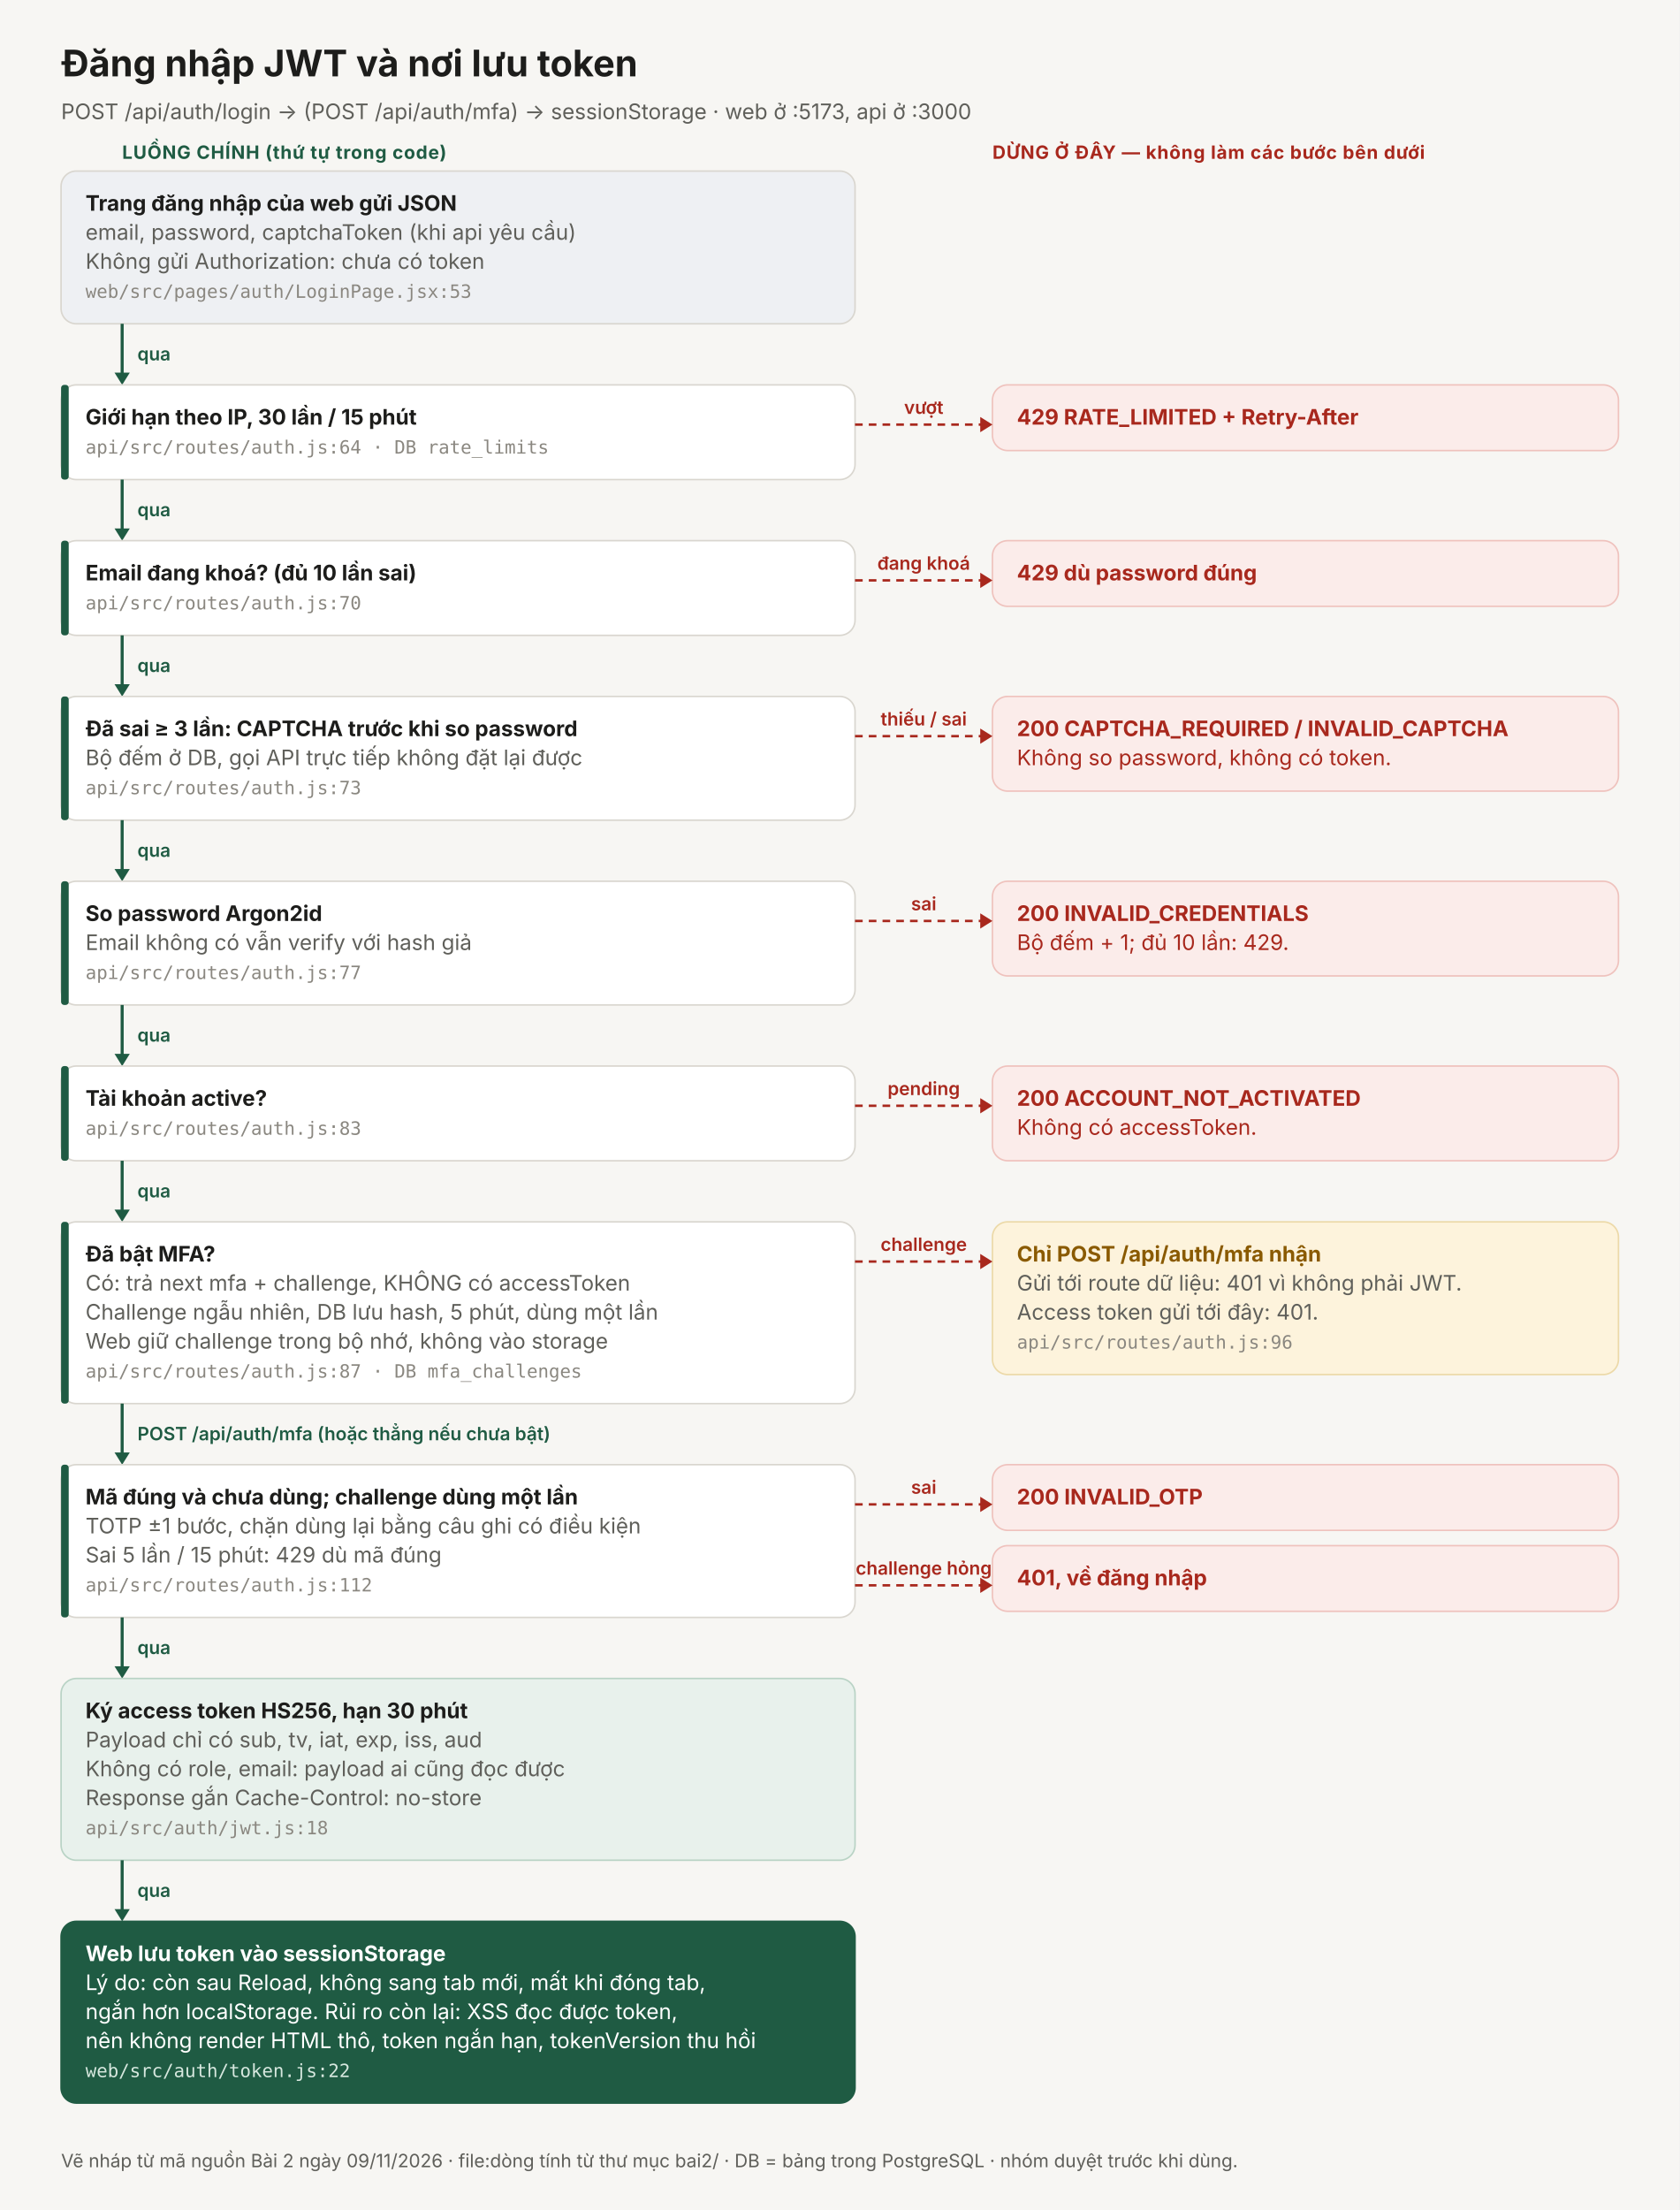
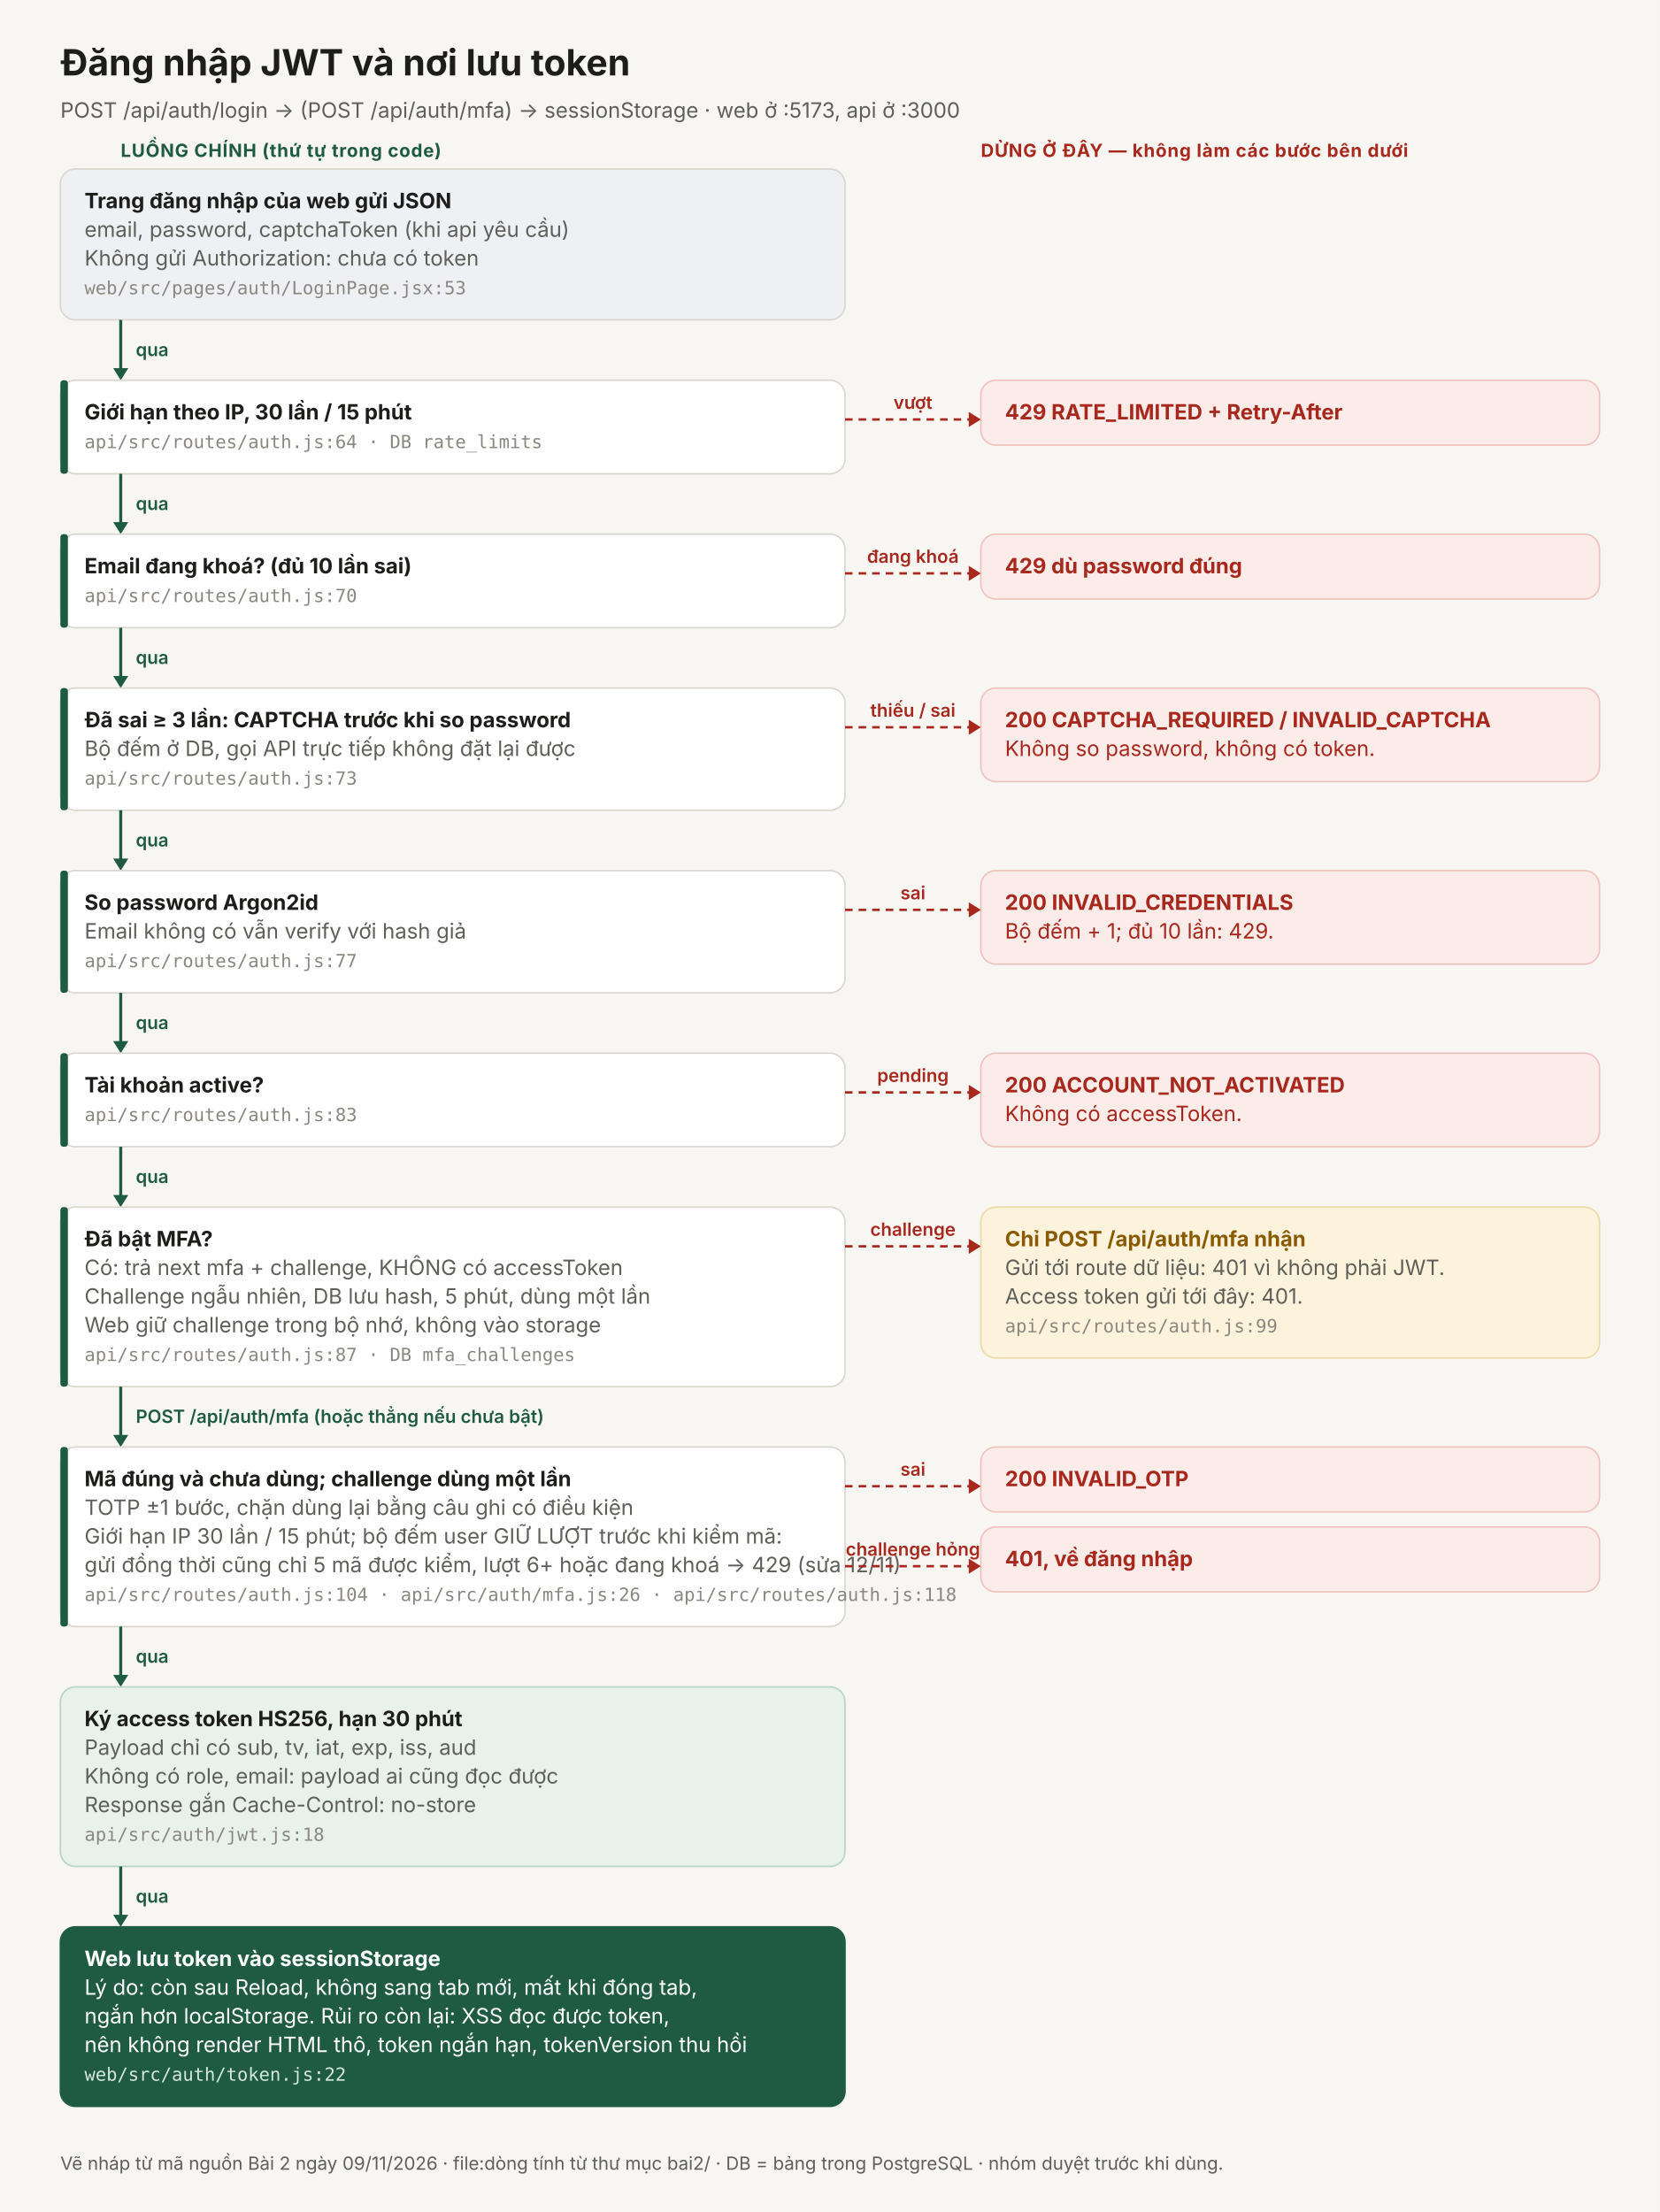
- <svg xmlns="http://www.w3.org/2000/svg" viewBox="0 0 1100 1447" width="1100" height="1447" font-family="'Be Vietnam Pro', system-ui, -apple-system, 'Segoe UI', sans-serif" font-size="14">
-   <rect width="1100" height="1447" fill="#f7f6f3" />
+ <svg xmlns="http://www.w3.org/2000/svg" viewBox="0 0 1100 1466" width="1100" height="1466" font-family="'Be Vietnam Pro', system-ui, -apple-system, 'Segoe UI', sans-serif" font-size="14">
+   <rect width="1100" height="1466" fill="#f7f6f3" />
  <text x="40" y="50" font-size="24" font-weight="700" fill="#1d1d1b">Đăng nhập JWT và nơi lưu token</text>
  <text x="40" y="78" fill="#5f5f5a">POST /api/auth/login → (POST /api/auth/mfa) → sessionStorage · web ở :5173, api ở :3000</text>
  <text x="80" y="104" font-size="12" font-weight="700" fill="#1f5b43" letter-spacing=".04em">LUỒNG CHÍNH (thứ tự trong code)</text>
  <text x="650" y="104" font-size="12" font-weight="700" fill="#a8281d" letter-spacing=".04em">DỪNG Ở ĐÂY — không làm các bước bên dưới</text>
  <rect x="40" y="112" width="520" height="100" rx="10" fill="#eef0f3" stroke="#d9d6cf" />
  <text x="56" y="138" font-weight="700" fill="#1d1d1b">Trang đăng nhập của web gửi JSON</text>
  <text x="56" y="157" fill="#5f5f5a">email, password, captchaToken (khi api yêu cầu)</text>
  <text x="56" y="176" fill="#5f5f5a">Không gửi Authorization: chưa có token</text>
  <text x="56" y="195" font-size="12" font-family="ui-monospace, SFMono-Regular, Menlo, monospace" fill="#8a8780">web/src/pages/auth/LoginPage.jsx:53</text>
  <line x1="80" y1="212" x2="80" y2="246" stroke="#1f5b43" stroke-width="2" />
  <path d="M75 244 L80 252 L85 244Z" fill="#1f5b43" />
  <text x="90" y="236" font-size="12" fill="#1f5b43" font-weight="600">qua</text>
  <rect x="40" y="252" width="520" height="62" rx="10" fill="#ffffff" stroke="#d9d6cf" />
  <rect x="40" y="252" width="5" height="62" rx="2" fill="#1f5b43" />
  <text x="56" y="278" font-weight="700" fill="#1d1d1b">Giới hạn theo IP, 30 lần / 15 phút</text>
  <text x="56" y="297" font-size="12" font-family="ui-monospace, SFMono-Regular, Menlo, monospace" fill="#8a8780">api/src/routes/auth.js:64 · DB rate_limits</text>
  <rect x="650" y="252" width="410" height="43" rx="10" fill="#fbecea" stroke="#efc2bd" />
  <text x="666" y="278" font-weight="700" fill="#a8281d">429 RATE_LIMITED + Retry-After</text>
  <line x1="560" y1="278" x2="644" y2="278" stroke="#a8281d" stroke-width="1.6" stroke-dasharray="5 4" />
  <path d="M642 273 L650 278 L642 283Z" fill="#a8281d" />
  <text x="605" y="271" font-size="12" text-anchor="middle" fill="#a8281d" font-weight="600">vượt</text>
  <line x1="80" y1="314" x2="80" y2="348" stroke="#1f5b43" stroke-width="2" />
  <path d="M75 346 L80 354 L85 346Z" fill="#1f5b43" />
  <text x="90" y="338" font-size="12" fill="#1f5b43" font-weight="600">qua</text>
  <rect x="40" y="354" width="520" height="62" rx="10" fill="#ffffff" stroke="#d9d6cf" />
  <rect x="40" y="354" width="5" height="62" rx="2" fill="#1f5b43" />
  <text x="56" y="380" font-weight="700" fill="#1d1d1b">Email đang khoá? (đủ 10 lần sai)</text>
  <text x="56" y="399" font-size="12" font-family="ui-monospace, SFMono-Regular, Menlo, monospace" fill="#8a8780">api/src/routes/auth.js:70</text>
  <rect x="650" y="354" width="410" height="43" rx="10" fill="#fbecea" stroke="#efc2bd" />
  <text x="666" y="380" font-weight="700" fill="#a8281d">429 dù password đúng</text>
  <line x1="560" y1="380" x2="644" y2="380" stroke="#a8281d" stroke-width="1.6" stroke-dasharray="5 4" />
  <path d="M642 375 L650 380 L642 385Z" fill="#a8281d" />
  <text x="605" y="373" font-size="12" text-anchor="middle" fill="#a8281d" font-weight="600">đang khoá</text>
  <line x1="80" y1="416" x2="80" y2="450" stroke="#1f5b43" stroke-width="2" />
  <path d="M75 448 L80 456 L85 448Z" fill="#1f5b43" />
  <text x="90" y="440" font-size="12" fill="#1f5b43" font-weight="600">qua</text>
  <rect x="40" y="456" width="520" height="81" rx="10" fill="#ffffff" stroke="#d9d6cf" />
  <rect x="40" y="456" width="5" height="81" rx="2" fill="#1f5b43" />
  <text x="56" y="482" font-weight="700" fill="#1d1d1b">Đã sai ≥ 3 lần: CAPTCHA trước khi so password</text>
  <text x="56" y="501" fill="#5f5f5a">Bộ đếm ở DB, gọi API trực tiếp không đặt lại được</text>
  <text x="56" y="520" font-size="12" font-family="ui-monospace, SFMono-Regular, Menlo, monospace" fill="#8a8780">api/src/routes/auth.js:73</text>
  <rect x="650" y="456" width="410" height="62" rx="10" fill="#fbecea" stroke="#efc2bd" />
  <text x="666" y="482" font-weight="700" fill="#a8281d">200 CAPTCHA_REQUIRED / INVALID_CAPTCHA</text>
  <text x="666" y="501" fill="#a8281d">Không so password, không có token.</text>
  <line x1="560" y1="482" x2="644" y2="482" stroke="#a8281d" stroke-width="1.6" stroke-dasharray="5 4" />
  <path d="M642 477 L650 482 L642 487Z" fill="#a8281d" />
  <text x="605" y="475" font-size="12" text-anchor="middle" fill="#a8281d" font-weight="600">thiếu / sai</text>
  <line x1="80" y1="537" x2="80" y2="571" stroke="#1f5b43" stroke-width="2" />
  <path d="M75 569 L80 577 L85 569Z" fill="#1f5b43" />
  <text x="90" y="561" font-size="12" fill="#1f5b43" font-weight="600">qua</text>
  <rect x="40" y="577" width="520" height="81" rx="10" fill="#ffffff" stroke="#d9d6cf" />
  <rect x="40" y="577" width="5" height="81" rx="2" fill="#1f5b43" />
  <text x="56" y="603" font-weight="700" fill="#1d1d1b">So password Argon2id</text>
  <text x="56" y="622" fill="#5f5f5a">Email không có vẫn verify với hash giả</text>
  <text x="56" y="641" font-size="12" font-family="ui-monospace, SFMono-Regular, Menlo, monospace" fill="#8a8780">api/src/routes/auth.js:77</text>
  <rect x="650" y="577" width="410" height="62" rx="10" fill="#fbecea" stroke="#efc2bd" />
  <text x="666" y="603" font-weight="700" fill="#a8281d">200 INVALID_CREDENTIALS</text>
  <text x="666" y="622" fill="#a8281d">Bộ đếm + 1; đủ 10 lần: 429.</text>
  <line x1="560" y1="603" x2="644" y2="603" stroke="#a8281d" stroke-width="1.6" stroke-dasharray="5 4" />
  <path d="M642 598 L650 603 L642 608Z" fill="#a8281d" />
  <text x="605" y="596" font-size="12" text-anchor="middle" fill="#a8281d" font-weight="600">sai</text>
  <line x1="80" y1="658" x2="80" y2="692" stroke="#1f5b43" stroke-width="2" />
  <path d="M75 690 L80 698 L85 690Z" fill="#1f5b43" />
  <text x="90" y="682" font-size="12" fill="#1f5b43" font-weight="600">qua</text>
  <rect x="40" y="698" width="520" height="62" rx="10" fill="#ffffff" stroke="#d9d6cf" />
  <rect x="40" y="698" width="5" height="62" rx="2" fill="#1f5b43" />
  <text x="56" y="724" font-weight="700" fill="#1d1d1b">Tài khoản active?</text>
  <text x="56" y="743" font-size="12" font-family="ui-monospace, SFMono-Regular, Menlo, monospace" fill="#8a8780">api/src/routes/auth.js:83</text>
  <rect x="650" y="698" width="410" height="62" rx="10" fill="#fbecea" stroke="#efc2bd" />
  <text x="666" y="724" font-weight="700" fill="#a8281d">200 ACCOUNT_NOT_ACTIVATED</text>
  <text x="666" y="743" fill="#a8281d">Không có accessToken.</text>
  <line x1="560" y1="724" x2="644" y2="724" stroke="#a8281d" stroke-width="1.6" stroke-dasharray="5 4" />
  <path d="M642 719 L650 724 L642 729Z" fill="#a8281d" />
  <text x="605" y="717" font-size="12" text-anchor="middle" fill="#a8281d" font-weight="600">pending</text>
  <line x1="80" y1="760" x2="80" y2="794" stroke="#1f5b43" stroke-width="2" />
  <path d="M75 792 L80 800 L85 792Z" fill="#1f5b43" />
  <text x="90" y="784" font-size="12" fill="#1f5b43" font-weight="600">qua</text>
  <rect x="40" y="800" width="520" height="119" rx="10" fill="#ffffff" stroke="#d9d6cf" />
  <rect x="40" y="800" width="5" height="119" rx="2" fill="#1f5b43" />
  <text x="56" y="826" font-weight="700" fill="#1d1d1b">Đã bật MFA?</text>
  <text x="56" y="845" fill="#5f5f5a">Có: trả next mfa + challenge, KHÔNG có accessToken</text>
  <text x="56" y="864" fill="#5f5f5a">Challenge ngẫu nhiên, DB lưu hash, 5 phút, dùng một lần</text>
  <text x="56" y="883" fill="#5f5f5a">Web giữ challenge trong bộ nhớ, không vào storage</text>
  <text x="56" y="902" font-size="12" font-family="ui-monospace, SFMono-Regular, Menlo, monospace" fill="#8a8780">api/src/routes/auth.js:87 · DB mfa_challenges</text>
  <rect x="650" y="800" width="410" height="100" rx="10" fill="#fdf3dc" stroke="#ecd9a8" />
  <text x="666" y="826" font-weight="700" fill="#8a5a00">Chỉ POST /api/auth/mfa nhận</text>
  <text x="666" y="845" fill="#5f5f5a">Gửi tới route dữ liệu: 401 vì không phải JWT.</text>
  <text x="666" y="864" fill="#5f5f5a">Access token gửi tới đây: 401.</text>
-   <text x="666" y="883" font-size="12" font-family="ui-monospace, SFMono-Regular, Menlo, monospace" fill="#8a8780">api/src/routes/auth.js:96</text>
+   <text x="666" y="883" font-size="12" font-family="ui-monospace, SFMono-Regular, Menlo, monospace" fill="#8a8780">api/src/routes/auth.js:99</text>
  <line x1="560" y1="826" x2="644" y2="826" stroke="#a8281d" stroke-width="1.6" stroke-dasharray="5 4" />
  <path d="M642 821 L650 826 L642 831Z" fill="#a8281d" />
  <text x="605" y="819" font-size="12" text-anchor="middle" fill="#a8281d" font-weight="600">challenge</text>
  <line x1="80" y1="919" x2="80" y2="953" stroke="#1f5b43" stroke-width="2" />
  <path d="M75 951 L80 959 L85 951Z" fill="#1f5b43" />
  <text x="90" y="943" font-size="12" fill="#1f5b43" font-weight="600">POST /api/auth/mfa (hoặc thẳng nếu chưa bật)</text>
-   <rect x="40" y="959" width="520" height="100" rx="10" fill="#ffffff" stroke="#d9d6cf" />
-   <rect x="40" y="959" width="5" height="100" rx="2" fill="#1f5b43" />
+   <rect x="40" y="959" width="520" height="119" rx="10" fill="#ffffff" stroke="#d9d6cf" />
+   <rect x="40" y="959" width="5" height="119" rx="2" fill="#1f5b43" />
  <text x="56" y="985" font-weight="700" fill="#1d1d1b">Mã đúng và chưa dùng; challenge dùng một lần</text>
  <text x="56" y="1004" fill="#5f5f5a">TOTP ±1 bước, chặn dùng lại bằng câu ghi có điều kiện</text>
-   <text x="56" y="1023" fill="#5f5f5a">Sai 5 lần / 15 phút: 429 dù mã đúng</text>
-   <text x="56" y="1042" font-size="12" font-family="ui-monospace, SFMono-Regular, Menlo, monospace" fill="#8a8780">api/src/routes/auth.js:112</text>
+   <text x="56" y="1023" fill="#5f5f5a">Giới hạn IP 30 lần / 15 phút; bộ đếm user GIỮ LƯỢT trước khi kiểm mã:</text>
+   <text x="56" y="1042" fill="#5f5f5a">gửi đồng thời cũng chỉ 5 mã được kiểm, lượt 6+ hoặc đang khoá → 429 (sửa 12/11)</text>
+   <text x="56" y="1061" font-size="12" font-family="ui-monospace, SFMono-Regular, Menlo, monospace" fill="#8a8780">api/src/routes/auth.js:104 · api/src/auth/mfa.js:26 · api/src/routes/auth.js:118</text>
  <rect x="650" y="959" width="410" height="43" rx="10" fill="#fbecea" stroke="#efc2bd" />
  <text x="666" y="985" font-weight="700" fill="#a8281d">200 INVALID_OTP</text>
  <line x1="560" y1="985" x2="644" y2="985" stroke="#a8281d" stroke-width="1.6" stroke-dasharray="5 4" />
  <path d="M642 980 L650 985 L642 990Z" fill="#a8281d" />
  <text x="605" y="978" font-size="12" text-anchor="middle" fill="#a8281d" font-weight="600">sai</text>
  <rect x="650" y="1012" width="410" height="43" rx="10" fill="#fbecea" stroke="#efc2bd" />
  <text x="666" y="1038" font-weight="700" fill="#a8281d">401, về đăng nhập</text>
  <line x1="560" y1="1038" x2="644" y2="1038" stroke="#a8281d" stroke-width="1.6" stroke-dasharray="5 4" />
  <path d="M642 1033 L650 1038 L642 1043Z" fill="#a8281d" />
  <text x="605" y="1031" font-size="12" text-anchor="middle" fill="#a8281d" font-weight="600">challenge hỏng</text>
-   <line x1="80" y1="1059" x2="80" y2="1093" stroke="#1f5b43" stroke-width="2" />
-   <path d="M75 1091 L80 1099 L85 1091Z" fill="#1f5b43" />
-   <text x="90" y="1083" font-size="12" fill="#1f5b43" font-weight="600">qua</text>
-   <rect x="40" y="1099" width="520" height="119" rx="10" fill="#e8f1ec" stroke="#b9d3c5" />
-   <text x="56" y="1125" font-weight="700" fill="#1d1d1b">Ký access token HS256, hạn 30 phút</text>
-   <text x="56" y="1144" fill="#5f5f5a">Payload chỉ có sub, tv, iat, exp, iss, aud</text>
-   <text x="56" y="1163" fill="#5f5f5a">Không có role, email: payload ai cũng đọc được</text>
-   <text x="56" y="1182" fill="#5f5f5a">Response gắn Cache-Control: no-store</text>
-   <text x="56" y="1201" font-size="12" font-family="ui-monospace, SFMono-Regular, Menlo, monospace" fill="#8a8780">api/src/auth/jwt.js:18</text>
-   <line x1="80" y1="1218" x2="80" y2="1252" stroke="#1f5b43" stroke-width="2" />
-   <path d="M75 1250 L80 1258 L85 1250Z" fill="#1f5b43" />
-   <text x="90" y="1242" font-size="12" fill="#1f5b43" font-weight="600">qua</text>
-   <rect x="40" y="1258" width="520" height="119" rx="10" fill="#1f5b43" stroke="#1f5b43" />
-   <text x="56" y="1284" font-weight="700" fill="#ffffff">Web lưu token vào sessionStorage</text>
-   <text x="56" y="1303" fill="#ffffff">Lý do: còn sau Reload, không sang tab mới, mất khi đóng tab,</text>
-   <text x="56" y="1322" fill="#ffffff">ngắn hơn localStorage. Rủi ro còn lại: XSS đọc được token,</text>
-   <text x="56" y="1341" fill="#ffffff">nên không render HTML thô, token ngắn hạn, tokenVersion thu hồi</text>
-   <text x="56" y="1360" font-size="12" font-family="ui-monospace, SFMono-Regular, Menlo, monospace" fill="#d6e7de">web/src/auth/token.js:22</text>
-   <text x="40" y="1419" font-size="12" fill="#5f5f5a">Vẽ nháp từ mã nguồn Bài 2 ngày 09/11/2026 · file:dòng tính từ thư mục bai2/ · DB = bảng trong PostgreSQL · nhóm duyệt trước khi dùng.</text>
+   <line x1="80" y1="1078" x2="80" y2="1112" stroke="#1f5b43" stroke-width="2" />
+   <path d="M75 1110 L80 1118 L85 1110Z" fill="#1f5b43" />
+   <text x="90" y="1102" font-size="12" fill="#1f5b43" font-weight="600">qua</text>
+   <rect x="40" y="1118" width="520" height="119" rx="10" fill="#e8f1ec" stroke="#b9d3c5" />
+   <text x="56" y="1144" font-weight="700" fill="#1d1d1b">Ký access token HS256, hạn 30 phút</text>
+   <text x="56" y="1163" fill="#5f5f5a">Payload chỉ có sub, tv, iat, exp, iss, aud</text>
+   <text x="56" y="1182" fill="#5f5f5a">Không có role, email: payload ai cũng đọc được</text>
+   <text x="56" y="1201" fill="#5f5f5a">Response gắn Cache-Control: no-store</text>
+   <text x="56" y="1220" font-size="12" font-family="ui-monospace, SFMono-Regular, Menlo, monospace" fill="#8a8780">api/src/auth/jwt.js:18</text>
+   <line x1="80" y1="1237" x2="80" y2="1271" stroke="#1f5b43" stroke-width="2" />
+   <path d="M75 1269 L80 1277 L85 1269Z" fill="#1f5b43" />
+   <text x="90" y="1261" font-size="12" fill="#1f5b43" font-weight="600">qua</text>
+   <rect x="40" y="1277" width="520" height="119" rx="10" fill="#1f5b43" stroke="#1f5b43" />
+   <text x="56" y="1303" font-weight="700" fill="#ffffff">Web lưu token vào sessionStorage</text>
+   <text x="56" y="1322" fill="#ffffff">Lý do: còn sau Reload, không sang tab mới, mất khi đóng tab,</text>
+   <text x="56" y="1341" fill="#ffffff">ngắn hơn localStorage. Rủi ro còn lại: XSS đọc được token,</text>
+   <text x="56" y="1360" fill="#ffffff">nên không render HTML thô, token ngắn hạn, tokenVersion thu hồi</text>
+   <text x="56" y="1379" font-size="12" font-family="ui-monospace, SFMono-Regular, Menlo, monospace" fill="#d6e7de">web/src/auth/token.js:22</text>
+   <text x="40" y="1438" font-size="12" fill="#5f5f5a">Vẽ nháp từ mã nguồn Bài 2 ngày 09/11/2026 · file:dòng tính từ thư mục bai2/ · DB = bảng trong PostgreSQL · nhóm duyệt trước khi dùng.</text>
</svg>
